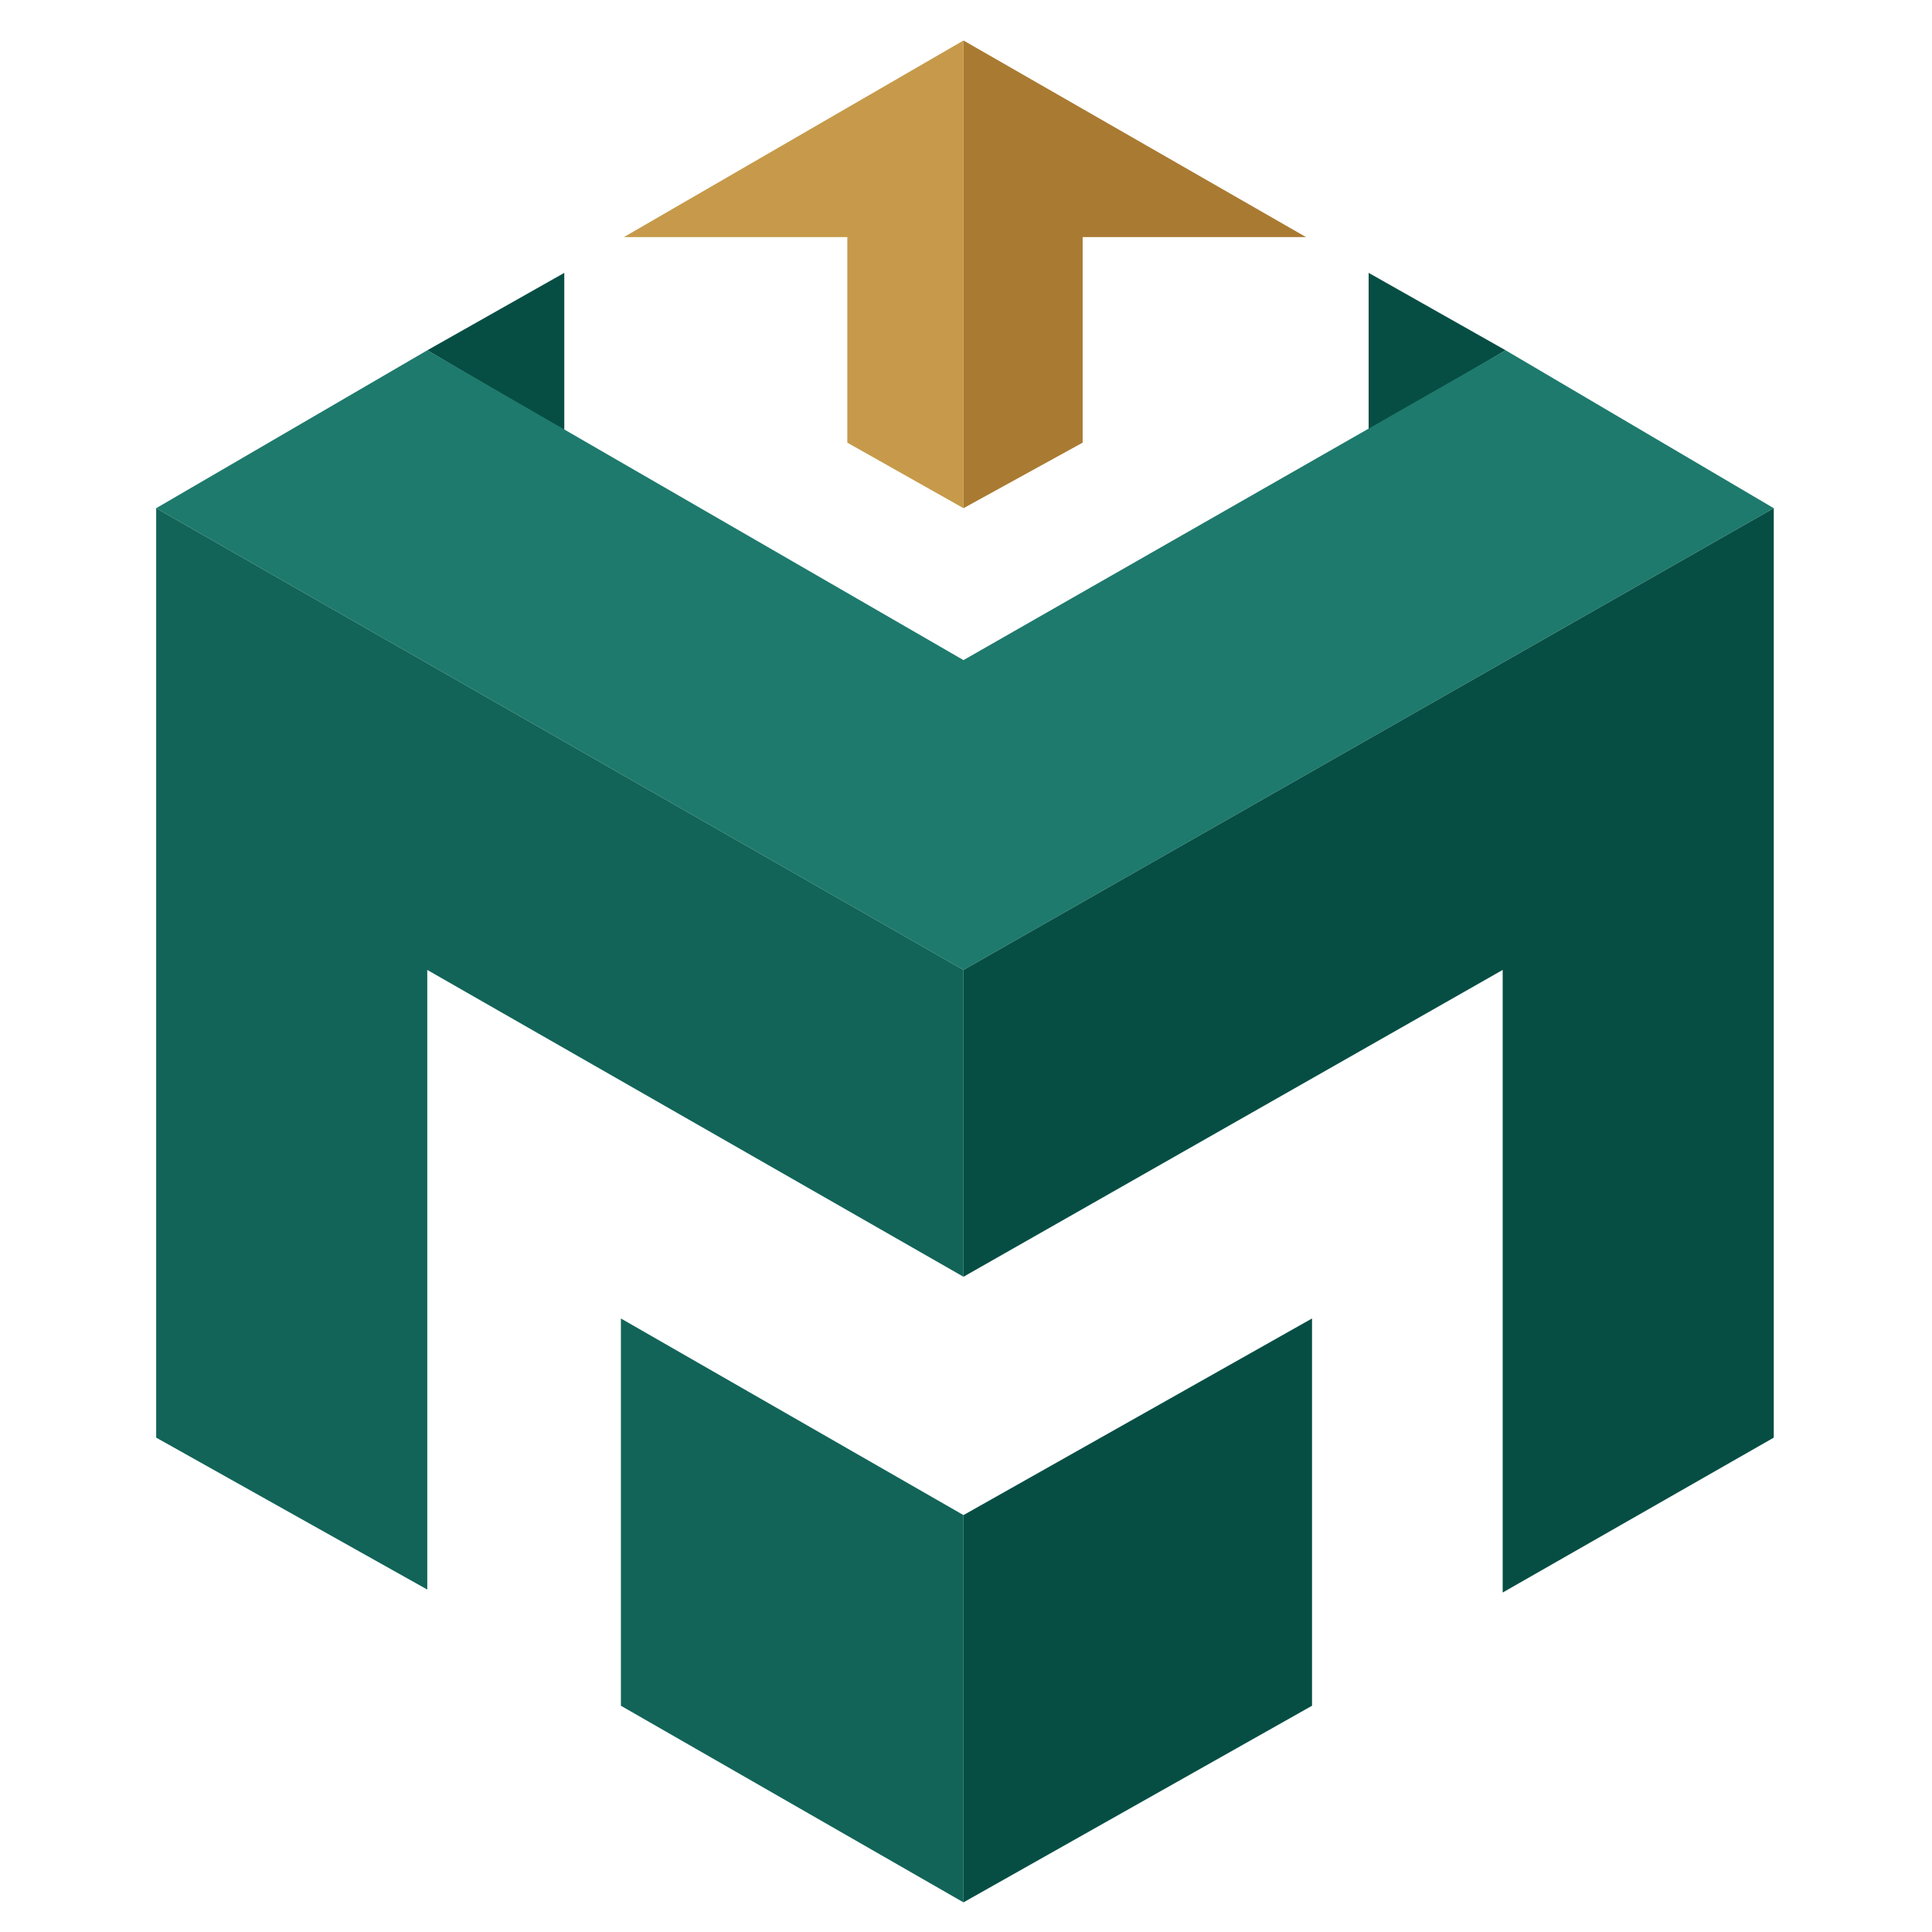
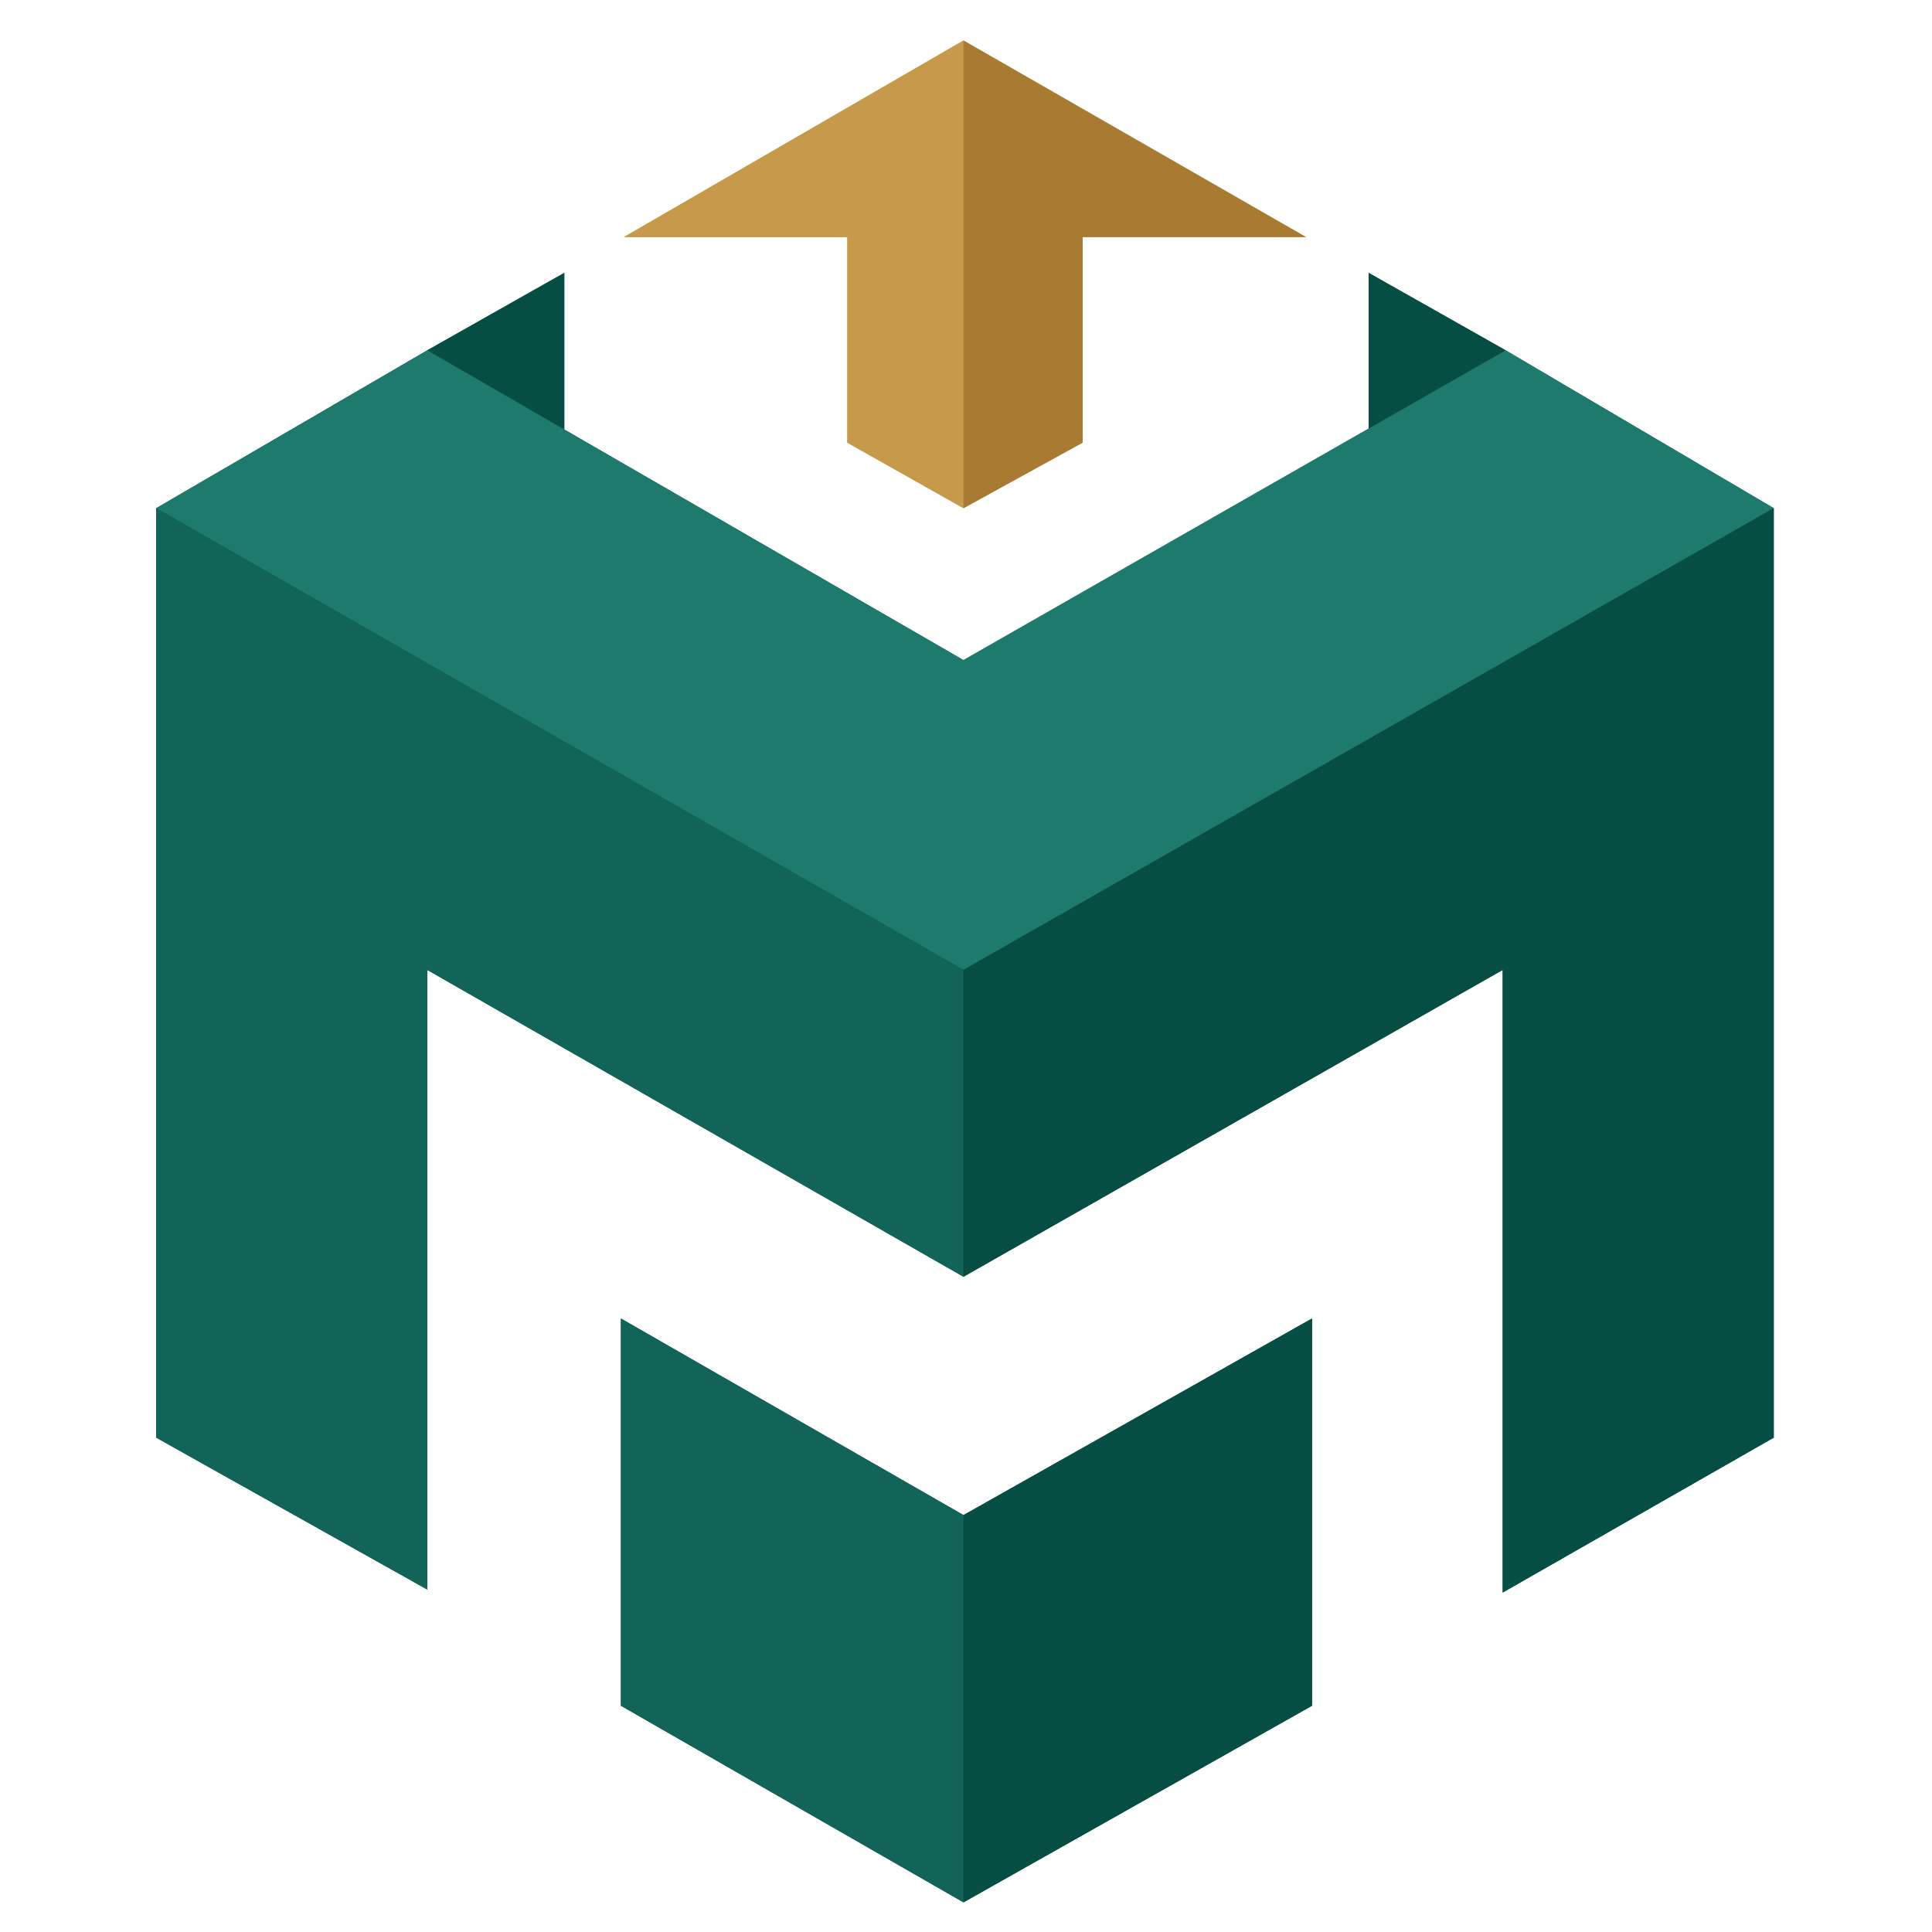
- <svg xmlns="http://www.w3.org/2000/svg" aria-label="Merlin Supply Group logo" width="64" height="64" viewBox="16 26 668 668">
-   <path fill-rule="evenodd" fill="rgb(2.351%, 30.588%, 26.666%)" fill-opacity="1" d="M 163.73 147.121 L 211.109 120.34 L 211.109 174.93 Z M 163.73 147.121 " />
-   <path fill-rule="evenodd" fill="rgb(2.351%, 30.588%, 26.666%)" fill-opacity="1" d="M 489.211 120.34 L 536.59 147.121 L 489.211 174.93 Z M 489.211 120.34 " />
-   <path fill-rule="evenodd" fill="rgb(77.646%, 60.391%, 29.019%)" fill-opacity="1" d="M 349.129 40 L 231.711 107.98 L 308.961 107.98 L 308.961 179.051 L 349.129 201.711 Z M 349.129 40 " />
-   <path fill-rule="evenodd" fill="rgb(66.273%, 47.842%, 19.608%)" fill-opacity="1" d="M 349.129 40 L 467.578 107.98 L 390.328 107.98 L 390.328 179.051 L 349.129 201.711 Z M 349.129 40 " />
-   <path fill-rule="evenodd" fill="rgb(11.765%, 47.842%, 42.744%)" fill-opacity="1" d="M 70 201.711 L 163.73 147.121 L 349.129 254.238 L 536.59 147.121 L 629.289 201.711 L 349.129 361.359 Z M 70 201.711 " />
-   <path fill-rule="evenodd" fill="rgb(7.059%, 39.215%, 34.509%)" fill-opacity="1" d="M 70 201.711 L 349.129 361.359 L 349.129 467.449 L 163.73 361.359 L 163.73 575.602 L 70 523.07 Z M 70 201.711 " />
-   <path fill-rule="evenodd" fill="rgb(2.351%, 30.588%, 26.666%)" fill-opacity="1" d="M 349.129 361.359 L 629.289 201.711 L 629.289 523.07 L 535.559 576.629 L 535.559 361.359 L 349.129 467.449 Z M 349.129 361.359 " />
-   <path fill-rule="evenodd" fill="rgb(7.059%, 39.215%, 34.509%)" fill-opacity="1" d="M 230.68 481.871 L 349.129 549.852 L 349.129 683.75 L 230.68 615.77 Z M 230.68 481.871 " />
-   <path fill-rule="evenodd" fill="rgb(2.351%, 30.588%, 26.666%)" fill-opacity="1" d="M 349.129 549.852 L 469.641 481.871 L 469.641 615.77 L 349.129 683.75 Z M 349.129 549.852 " />
+ <svg xmlns="http://www.w3.org/2000/svg" viewBox="16 26 668 668" width="64" height="64" role="img" aria-label="Merlin Supply Group original emblem">
+   <path fill="#064E44" d="M 163.73 147.121 L 211.109 120.34 L 211.109 174.93 Z M 163.73 147.121  M 489.211 120.34 L 536.59 147.121 L 489.211 174.93 Z M 489.211 120.34  M 70 201.711 L 163.73 147.121 L 349.129 254.238 L 536.59 147.121 L 629.289 201.711 L 349.129 361.359 Z M 70 201.711  M 70 201.711 L 349.129 361.359 L 349.129 467.449 L 163.73 361.359 L 163.73 575.602 L 70 523.07 Z M 70 201.711  M 349.129 361.359 L 629.289 201.711 L 629.289 523.07 L 535.559 576.629 L 535.559 361.359 L 349.129 467.449 Z M 349.129 361.359  M 230.68 481.871 L 349.129 549.852 L 349.129 683.75 L 230.68 615.77 Z M 230.68 481.871  M 349.129 549.852 L 469.641 481.871 L 469.641 615.77 L 349.129 683.75 Z M 349.129 549.852 " />
+   <path fill="#C69A4A" d="M 349.129 40 L 231.711 107.98 L 308.961 107.98 L 308.961 179.051 L 349.129 201.711 Z M 349.129 40  M 349.129 40 L 467.578 107.98 L 390.328 107.98 L 390.328 179.051 L 349.129 201.711 Z M 349.129 40 " />
+   <path fill="rgb(2.351%, 30.588%, 26.666%)" d="M 163.73 147.121 L 211.109 120.34 L 211.109 174.93 Z M 163.73 147.121 " />
+   <path fill="rgb(2.351%, 30.588%, 26.666%)" d="M 489.211 120.34 L 536.59 147.121 L 489.211 174.93 Z M 489.211 120.34 " />
+   <path fill="rgb(77.646%, 60.391%, 29.019%)" d="M 349.129 40 L 231.711 107.98 L 308.961 107.98 L 308.961 179.051 L 349.129 201.711 Z M 349.129 40 " />
+   <path fill="rgb(66.273%, 47.842%, 19.608%)" d="M 349.129 40 L 467.578 107.98 L 390.328 107.98 L 390.328 179.051 L 349.129 201.711 Z M 349.129 40 " />
+   <path fill="rgb(11.765%, 47.842%, 42.744%)" d="M 70 201.711 L 163.73 147.121 L 349.129 254.238 L 536.59 147.121 L 629.289 201.711 L 349.129 361.359 Z M 70 201.711 " />
+   <path fill="rgb(7.059%, 39.215%, 34.509%)" d="M 70 201.711 L 349.129 361.359 L 349.129 467.449 L 163.73 361.359 L 163.73 575.602 L 70 523.07 Z M 70 201.711 " />
+   <path fill="rgb(2.351%, 30.588%, 26.666%)" d="M 349.129 361.359 L 629.289 201.711 L 629.289 523.07 L 535.559 576.629 L 535.559 361.359 L 349.129 467.449 Z M 349.129 361.359 " />
+   <path fill="rgb(7.059%, 39.215%, 34.509%)" d="M 230.68 481.871 L 349.129 549.852 L 349.129 683.75 L 230.68 615.77 Z M 230.68 481.871 " />
+   <path fill="rgb(2.351%, 30.588%, 26.666%)" d="M 349.129 549.852 L 469.641 481.871 L 469.641 615.77 L 349.129 683.75 Z M 349.129 549.852 " />
</svg>
